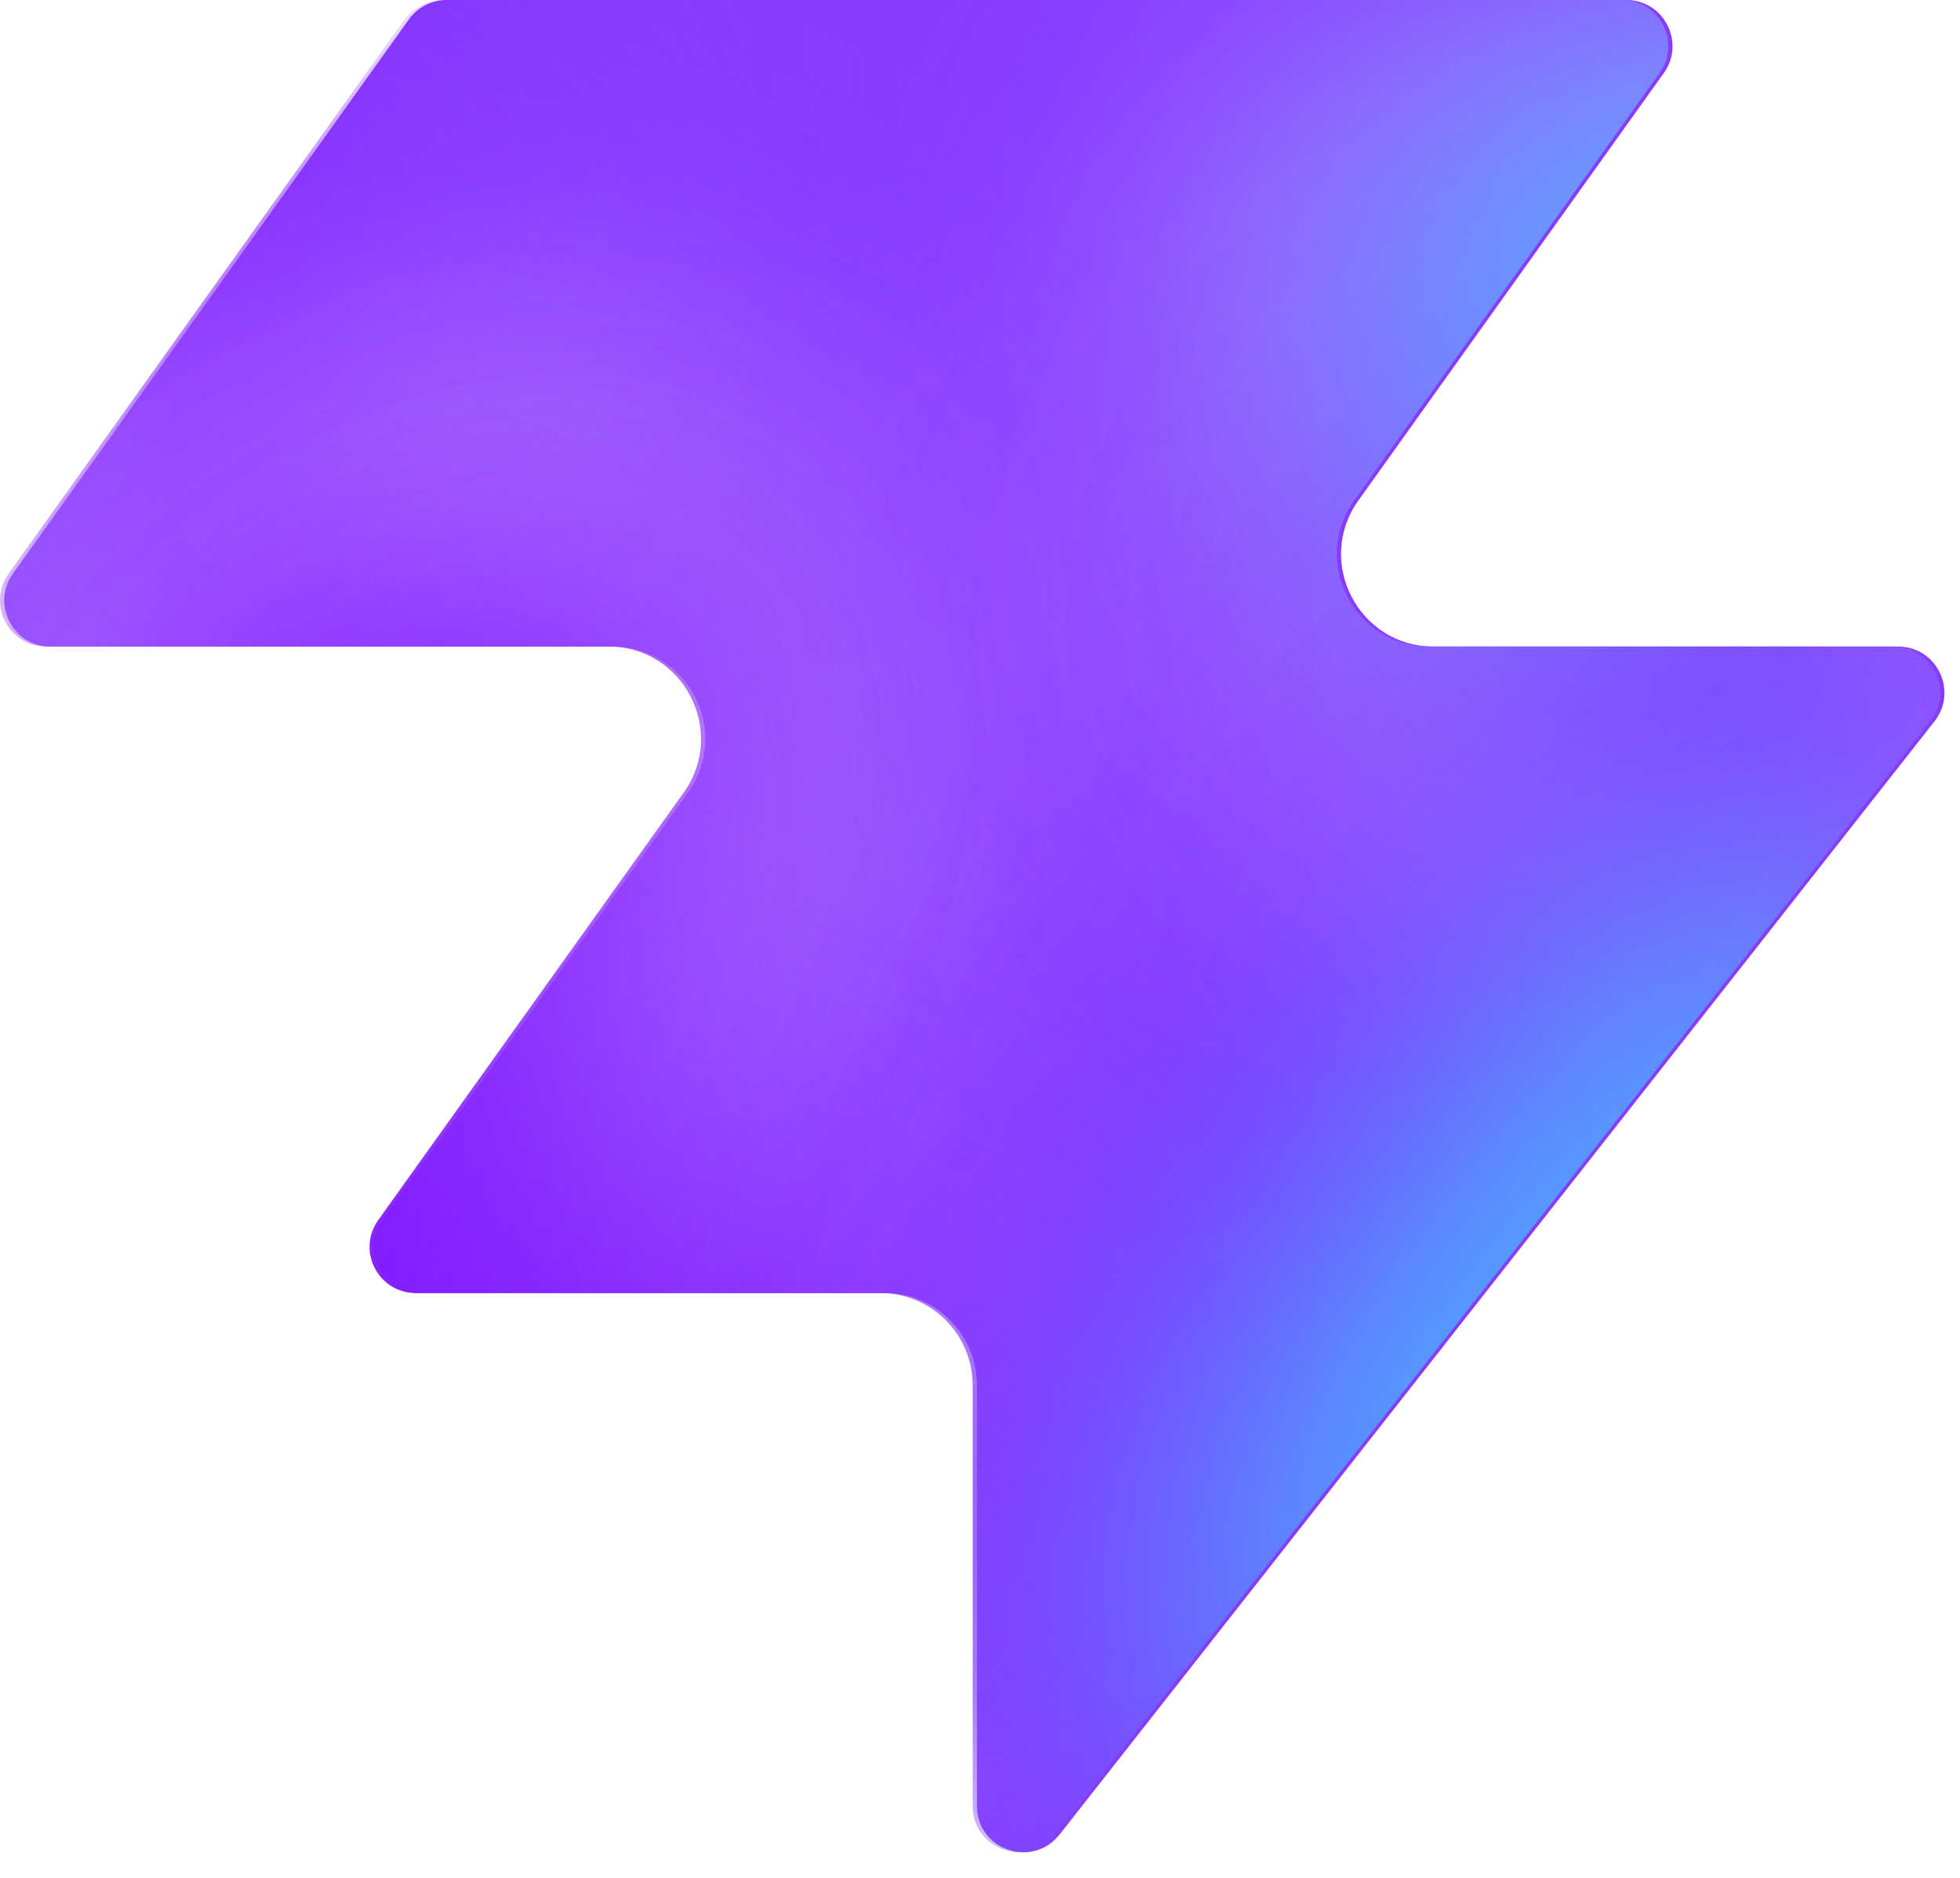
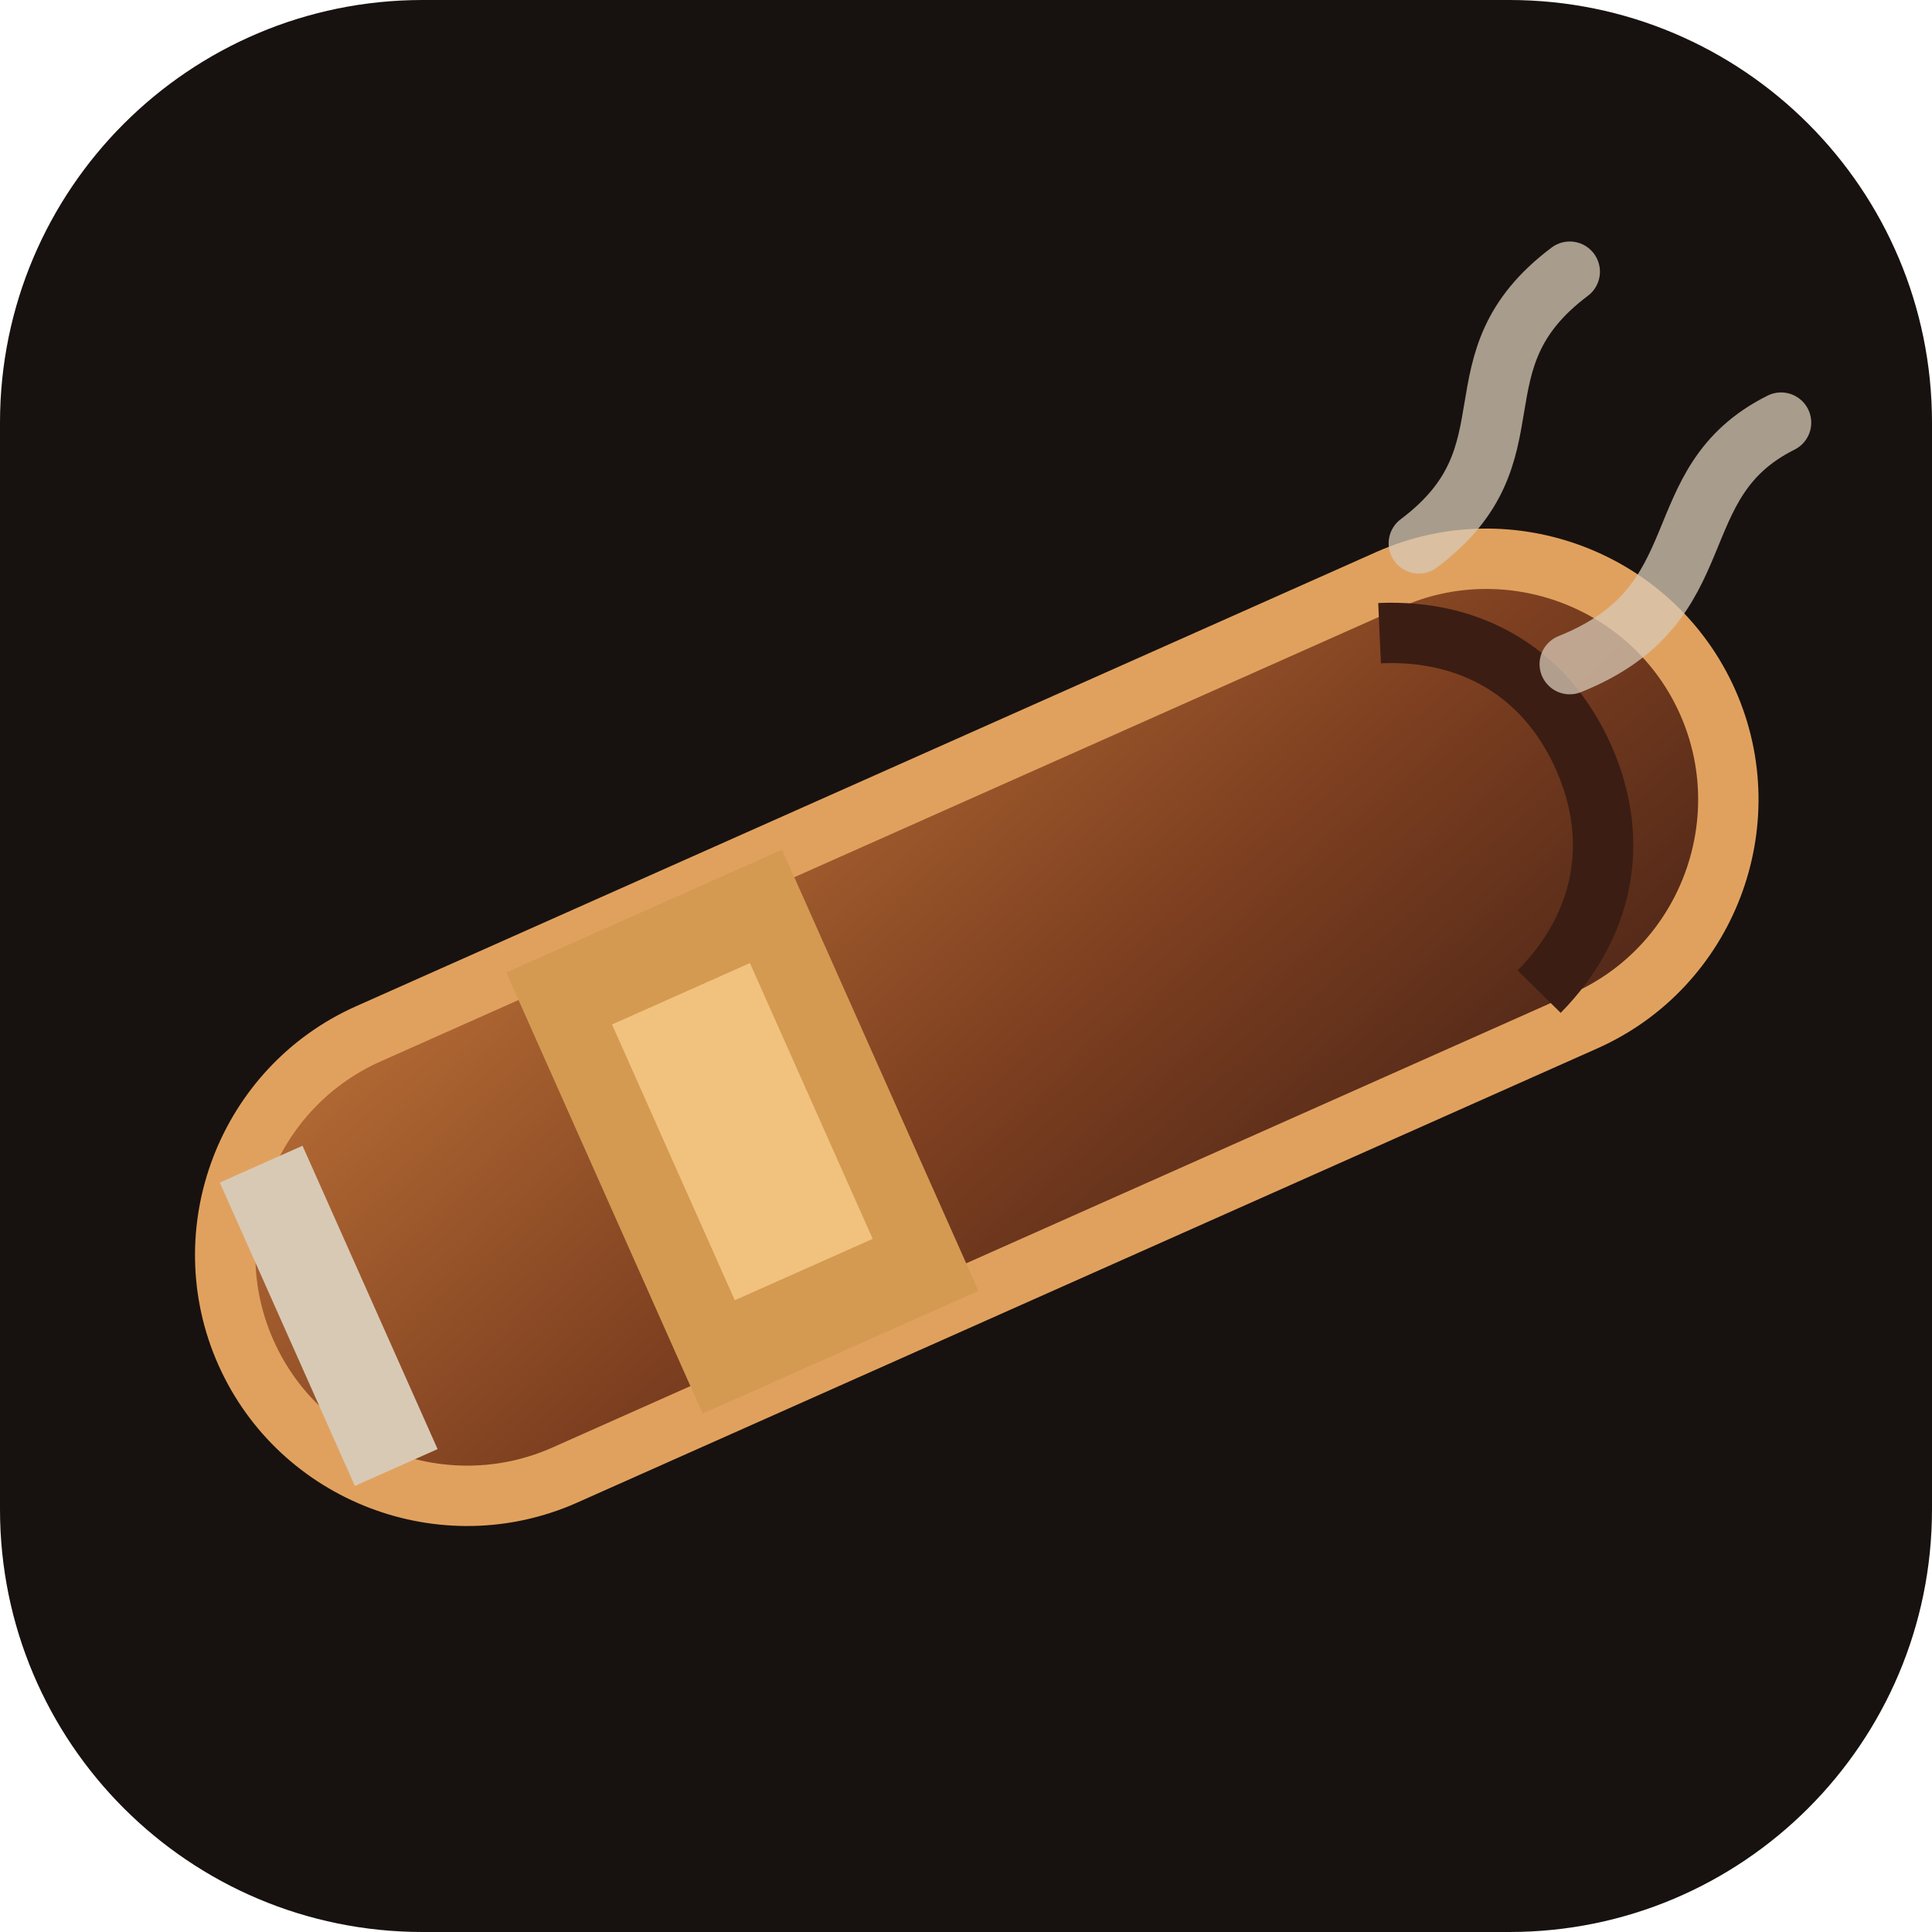
- <svg xmlns="http://www.w3.org/2000/svg" width="48" height="46" fill="none" viewBox="0 0 48 46">
-   <path fill="#863bff" d="M25.946 44.938c-.664.845-2.021.375-2.021-.698V33.937a2.26 2.26 0 0 0-2.262-2.262H10.287c-.92 0-1.456-1.04-.92-1.788l7.48-10.471c1.07-1.497 0-3.578-1.842-3.578H1.237c-.92 0-1.456-1.04-.92-1.788L10.013.474c.214-.297.556-.474.92-.474h28.894c.92 0 1.456 1.04.92 1.788l-7.48 10.471c-1.07 1.498 0 3.579 1.842 3.579h11.377c.943 0 1.473 1.088.89 1.83L25.947 44.94z" style="fill:#863bff;fill:color(display-p3 .525 .23 1);fill-opacity:1" />
-   <mask id="a" width="48" height="46" x="0" y="0" maskUnits="userSpaceOnUse" style="mask-type:alpha">
-     <path fill="#000" d="M25.842 44.938c-.664.844-2.021.375-2.021-.698V33.937a2.26 2.26 0 0 0-2.262-2.262H10.183c-.92 0-1.456-1.04-.92-1.788l7.48-10.471c1.07-1.498 0-3.579-1.842-3.579H1.133c-.92 0-1.456-1.04-.92-1.787L9.91.473c.214-.297.556-.474.92-.474h28.894c.92 0 1.456 1.04.92 1.788l-7.48 10.471c-1.07 1.498 0 3.578 1.842 3.578h11.377c.943 0 1.473 1.088.89 1.832L25.843 44.94z" style="fill:#000;fill-opacity:1" />
-   </mask>
-   <g mask="url(#a)">
-     <g filter="url(#b)">
-       <ellipse cx="5.508" cy="14.704" fill="#ede6ff" rx="5.508" ry="14.704" style="fill:#ede6ff;fill:color(display-p3 .927 .903 1);fill-opacity:1" transform="matrix(.00324 1 1 -.00324 -4.47 31.516)" />
-     </g>
-     <g filter="url(#c)">
-       <ellipse cx="10.399" cy="29.851" fill="#ede6ff" rx="10.399" ry="29.851" style="fill:#ede6ff;fill:color(display-p3 .927 .903 1);fill-opacity:1" transform="matrix(.00324 1 1 -.00324 -39.328 7.883)" />
-     </g>
-     <g filter="url(#d)">
-       <ellipse cx="5.508" cy="30.487" fill="#7e14ff" rx="5.508" ry="30.487" style="fill:#7e14ff;fill:color(display-p3 .492 .077 1);fill-opacity:1" transform="rotate(89.814 -25.913 -14.639)scale(1 -1)" />
-     </g>
-     <g filter="url(#e)">
-       <ellipse cx="5.508" cy="30.599" fill="#7e14ff" rx="5.508" ry="30.599" style="fill:#7e14ff;fill:color(display-p3 .492 .077 1);fill-opacity:1" transform="rotate(89.814 -32.644 -3.334)scale(1 -1)" />
-     </g>
-     <g filter="url(#f)">
-       <ellipse cx="5.508" cy="30.599" fill="#7e14ff" rx="5.508" ry="30.599" style="fill:#7e14ff;fill:color(display-p3 .492 .077 1);fill-opacity:1" transform="matrix(.00324 1 1 -.00324 -34.34 30.47)" />
-     </g>
-     <g filter="url(#g)">
-       <ellipse cx="14.072" cy="22.078" fill="#ede6ff" rx="14.072" ry="22.078" style="fill:#ede6ff;fill:color(display-p3 .927 .903 1);fill-opacity:1" transform="rotate(93.35 24.506 48.493)scale(-1 1)" />
-     </g>
-     <g filter="url(#h)">
-       <ellipse cx="3.47" cy="21.501" fill="#7e14ff" rx="3.47" ry="21.501" style="fill:#7e14ff;fill:color(display-p3 .492 .077 1);fill-opacity:1" transform="rotate(89.009 28.708 47.59)scale(-1 1)" />
-     </g>
-     <g filter="url(#i)">
-       <ellipse cx="3.47" cy="21.501" fill="#7e14ff" rx="3.47" ry="21.501" style="fill:#7e14ff;fill:color(display-p3 .492 .077 1);fill-opacity:1" transform="rotate(89.009 28.708 47.59)scale(-1 1)" />
-     </g>
-     <g filter="url(#j)">
-       <ellipse cx=".387" cy="8.972" fill="#7e14ff" rx="4.407" ry="29.108" style="fill:#7e14ff;fill:color(display-p3 .492 .077 1);fill-opacity:1" transform="rotate(39.51 .387 8.972)" />
-     </g>
-     <g filter="url(#k)">
-       <ellipse cx="47.523" cy="-6.092" fill="#7e14ff" rx="4.407" ry="29.108" style="fill:#7e14ff;fill:color(display-p3 .492 .077 1);fill-opacity:1" transform="rotate(37.892 47.523 -6.092)" />
-     </g>
-     <g filter="url(#l)">
-       <ellipse cx="41.412" cy="6.333" fill="#47bfff" rx="5.971" ry="9.665" style="fill:#47bfff;fill:color(display-p3 .28 .748 1);fill-opacity:1" transform="rotate(37.892 41.412 6.333)" />
-     </g>
-     <g filter="url(#m)">
-       <ellipse cx="-1.879" cy="38.332" fill="#7e14ff" rx="4.407" ry="29.108" style="fill:#7e14ff;fill:color(display-p3 .492 .077 1);fill-opacity:1" transform="rotate(37.892 -1.88 38.332)" />
-     </g>
-     <g filter="url(#n)">
-       <ellipse cx="-1.879" cy="38.332" fill="#7e14ff" rx="4.407" ry="29.108" style="fill:#7e14ff;fill:color(display-p3 .492 .077 1);fill-opacity:1" transform="rotate(37.892 -1.88 38.332)" />
-     </g>
-     <g filter="url(#o)">
-       <ellipse cx="35.651" cy="29.907" fill="#7e14ff" rx="4.407" ry="29.108" style="fill:#7e14ff;fill:color(display-p3 .492 .077 1);fill-opacity:1" transform="rotate(37.892 35.651 29.907)" />
-     </g>
-     <g filter="url(#p)">
-       <ellipse cx="38.418" cy="32.4" fill="#47bfff" rx="5.971" ry="15.297" style="fill:#47bfff;fill:color(display-p3 .28 .748 1);fill-opacity:1" transform="rotate(37.892 38.418 32.4)" />
-     </g>
+ <svg xmlns="http://www.w3.org/2000/svg" viewBox="0 0 64 64" role="img" aria-labelledby="title">
+   <defs>
+     <linearGradient id="wrapper" x1="0" x2="1" y1="0" y2="1">
+       <stop offset="0" stop-color="#b96f36" />
+       <stop offset="0.55" stop-color="#7d3f20" />
+       <stop offset="1" stop-color="#4b2517" />
+     </linearGradient>
+   </defs>
+   <rect width="64" height="64" rx="14" fill="#17120f" />
+   <g transform="rotate(-24 32 32)">
+     <path d="M13 26h37c4.4 0 8 3.6 8 8s-3.6 8-8 8H13c-4.4 0-8-3.6-8-8s3.6-8 8-8Z" fill="url(#wrapper)" stroke="#e1a15e" stroke-width="2" />
+     <path d="M18 26h10v16H18z" fill="#d49a52" />
+     <path d="M20.5 29h5v10h-5z" fill="#f1c27d" />
+     <path d="M49 27.5c2.8 1.1 4.5 3.4 4.5 6.5S51.8 39.4 49 40.5" fill="none" stroke="#3b1d13" stroke-width="2" />
+     <path d="M8 28.5v11" stroke="#d8c9b5" stroke-width="3" />
  </g>
-   <defs>
-     <filter id="b" width="60.045" height="41.654" x="-19.77" y="16.149" color-interpolation-filters="sRGB" filterUnits="userSpaceOnUse">
-       <feFlood flood-opacity="0" result="BackgroundImageFix" />
-       <feBlend in="SourceGraphic" in2="BackgroundImageFix" result="shape" />
-       <feGaussianBlur result="effect1_foregroundBlur_2002_17158" stdDeviation="7.659" />
-     </filter>
-     <filter id="c" width="90.34" height="51.437" x="-54.613" y="-7.533" color-interpolation-filters="sRGB" filterUnits="userSpaceOnUse">
-       <feFlood flood-opacity="0" result="BackgroundImageFix" />
-       <feBlend in="SourceGraphic" in2="BackgroundImageFix" result="shape" />
-       <feGaussianBlur result="effect1_foregroundBlur_2002_17158" stdDeviation="7.659" />
-     </filter>
-     <filter id="d" width="79.355" height="29.4" x="-49.64" y="2.03" color-interpolation-filters="sRGB" filterUnits="userSpaceOnUse">
-       <feFlood flood-opacity="0" result="BackgroundImageFix" />
-       <feBlend in="SourceGraphic" in2="BackgroundImageFix" result="shape" />
-       <feGaussianBlur result="effect1_foregroundBlur_2002_17158" stdDeviation="4.596" />
-     </filter>
-     <filter id="e" width="79.579" height="29.4" x="-45.045" y="20.029" color-interpolation-filters="sRGB" filterUnits="userSpaceOnUse">
-       <feFlood flood-opacity="0" result="BackgroundImageFix" />
-       <feBlend in="SourceGraphic" in2="BackgroundImageFix" result="shape" />
-       <feGaussianBlur result="effect1_foregroundBlur_2002_17158" stdDeviation="4.596" />
-     </filter>
-     <filter id="f" width="79.579" height="29.4" x="-43.513" y="21.178" color-interpolation-filters="sRGB" filterUnits="userSpaceOnUse">
-       <feFlood flood-opacity="0" result="BackgroundImageFix" />
-       <feBlend in="SourceGraphic" in2="BackgroundImageFix" result="shape" />
-       <feGaussianBlur result="effect1_foregroundBlur_2002_17158" stdDeviation="4.596" />
-     </filter>
-     <filter id="g" width="74.749" height="58.852" x="15.756" y="-17.901" color-interpolation-filters="sRGB" filterUnits="userSpaceOnUse">
-       <feFlood flood-opacity="0" result="BackgroundImageFix" />
-       <feBlend in="SourceGraphic" in2="BackgroundImageFix" result="shape" />
-       <feGaussianBlur result="effect1_foregroundBlur_2002_17158" stdDeviation="7.659" />
-     </filter>
-     <filter id="h" width="61.377" height="25.362" x="23.548" y="2.284" color-interpolation-filters="sRGB" filterUnits="userSpaceOnUse">
-       <feFlood flood-opacity="0" result="BackgroundImageFix" />
-       <feBlend in="SourceGraphic" in2="BackgroundImageFix" result="shape" />
-       <feGaussianBlur result="effect1_foregroundBlur_2002_17158" stdDeviation="4.596" />
-     </filter>
-     <filter id="i" width="61.377" height="25.362" x="23.548" y="2.284" color-interpolation-filters="sRGB" filterUnits="userSpaceOnUse">
-       <feFlood flood-opacity="0" result="BackgroundImageFix" />
-       <feBlend in="SourceGraphic" in2="BackgroundImageFix" result="shape" />
-       <feGaussianBlur result="effect1_foregroundBlur_2002_17158" stdDeviation="4.596" />
-     </filter>
-     <filter id="j" width="56.045" height="63.649" x="-27.636" y="-22.853" color-interpolation-filters="sRGB" filterUnits="userSpaceOnUse">
-       <feFlood flood-opacity="0" result="BackgroundImageFix" />
-       <feBlend in="SourceGraphic" in2="BackgroundImageFix" result="shape" />
-       <feGaussianBlur result="effect1_foregroundBlur_2002_17158" stdDeviation="4.596" />
-     </filter>
-     <filter id="k" width="54.814" height="64.646" x="20.116" y="-38.415" color-interpolation-filters="sRGB" filterUnits="userSpaceOnUse">
-       <feFlood flood-opacity="0" result="BackgroundImageFix" />
-       <feBlend in="SourceGraphic" in2="BackgroundImageFix" result="shape" />
-       <feGaussianBlur result="effect1_foregroundBlur_2002_17158" stdDeviation="4.596" />
-     </filter>
-     <filter id="l" width="33.541" height="35.313" x="24.641" y="-11.323" color-interpolation-filters="sRGB" filterUnits="userSpaceOnUse">
-       <feFlood flood-opacity="0" result="BackgroundImageFix" />
-       <feBlend in="SourceGraphic" in2="BackgroundImageFix" result="shape" />
-       <feGaussianBlur result="effect1_foregroundBlur_2002_17158" stdDeviation="4.596" />
-     </filter>
-     <filter id="m" width="54.814" height="64.646" x="-29.286" y="6.009" color-interpolation-filters="sRGB" filterUnits="userSpaceOnUse">
-       <feFlood flood-opacity="0" result="BackgroundImageFix" />
-       <feBlend in="SourceGraphic" in2="BackgroundImageFix" result="shape" />
-       <feGaussianBlur result="effect1_foregroundBlur_2002_17158" stdDeviation="4.596" />
-     </filter>
-     <filter id="n" width="54.814" height="64.646" x="-29.286" y="6.009" color-interpolation-filters="sRGB" filterUnits="userSpaceOnUse">
-       <feFlood flood-opacity="0" result="BackgroundImageFix" />
-       <feBlend in="SourceGraphic" in2="BackgroundImageFix" result="shape" />
-       <feGaussianBlur result="effect1_foregroundBlur_2002_17158" stdDeviation="4.596" />
-     </filter>
-     <filter id="o" width="54.814" height="64.646" x="8.244" y="-2.416" color-interpolation-filters="sRGB" filterUnits="userSpaceOnUse">
-       <feFlood flood-opacity="0" result="BackgroundImageFix" />
-       <feBlend in="SourceGraphic" in2="BackgroundImageFix" result="shape" />
-       <feGaussianBlur result="effect1_foregroundBlur_2002_17158" stdDeviation="4.596" />
-     </filter>
-     <filter id="p" width="39.409" height="43.623" x="18.713" y="10.588" color-interpolation-filters="sRGB" filterUnits="userSpaceOnUse">
-       <feFlood flood-opacity="0" result="BackgroundImageFix" />
-       <feBlend in="SourceGraphic" in2="BackgroundImageFix" result="shape" />
-       <feGaussianBlur result="effect1_foregroundBlur_2002_17158" stdDeviation="4.596" />
-     </filter>
-   </defs>
+   <path d="M47 18c4-3 1-6 5-9M52 22c5-2 3-6 7-8" fill="none" stroke="#d8c9b5" stroke-linecap="round" stroke-width="2" opacity=".75" />
</svg>
